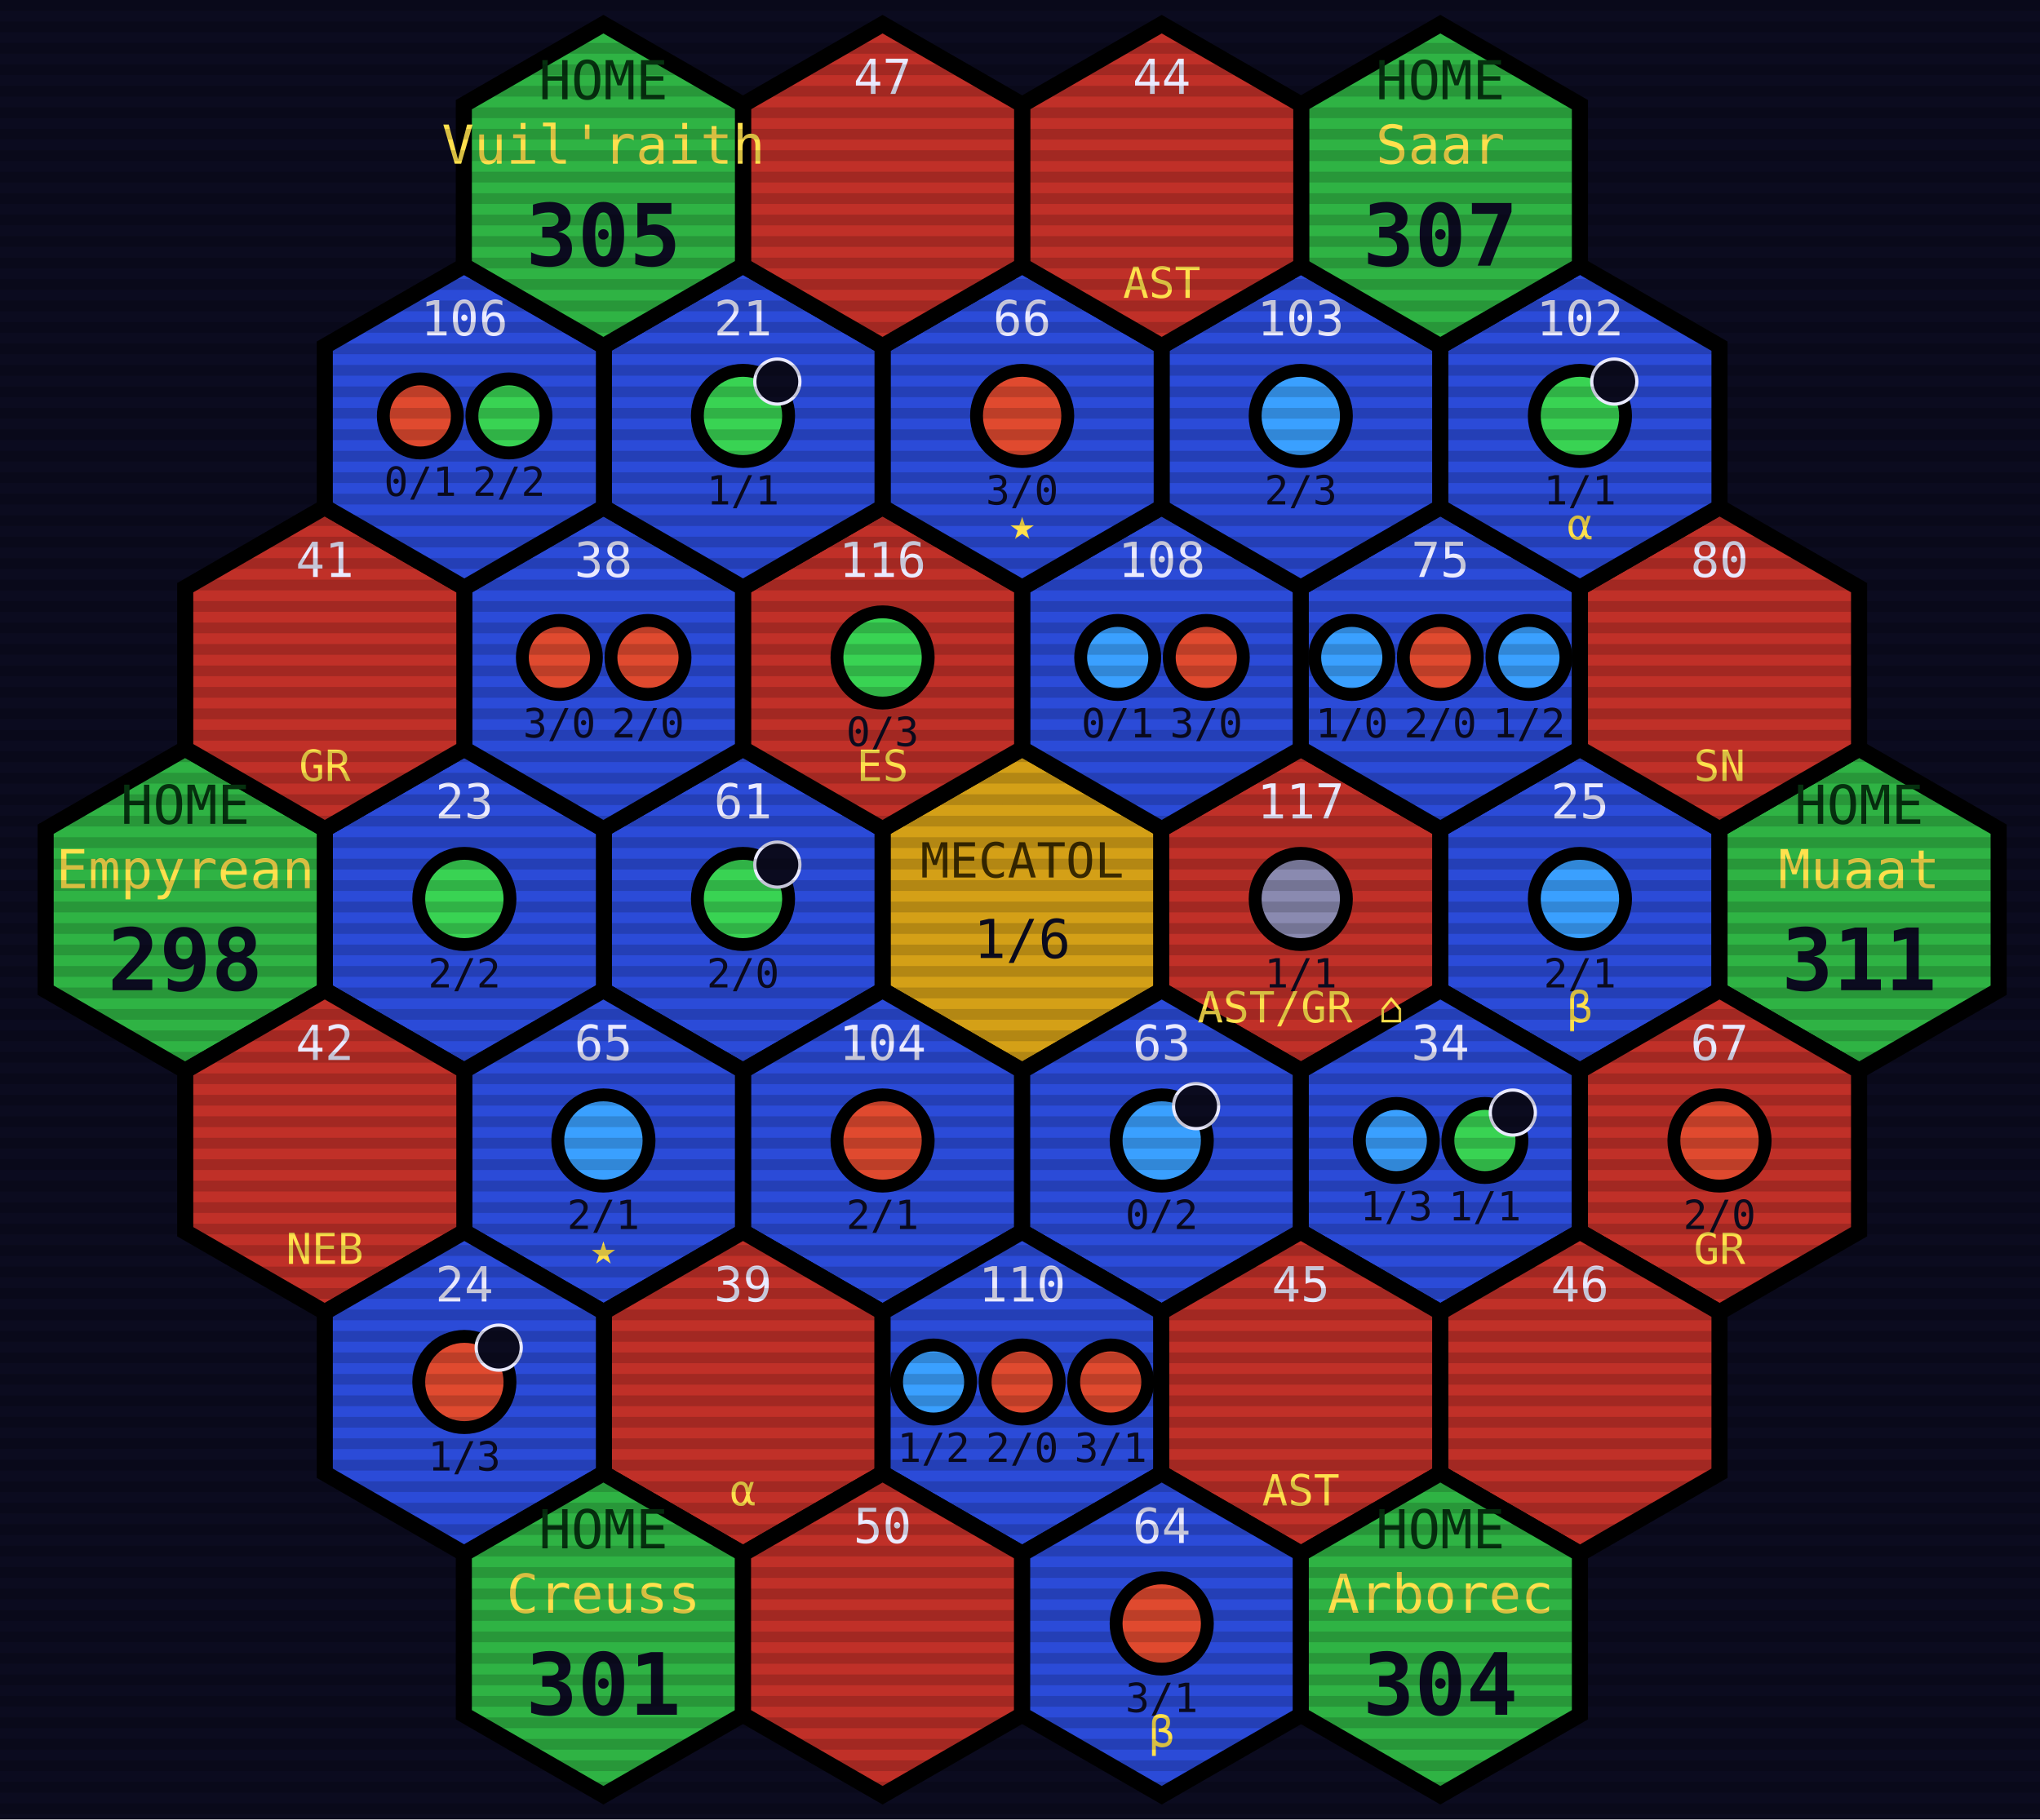
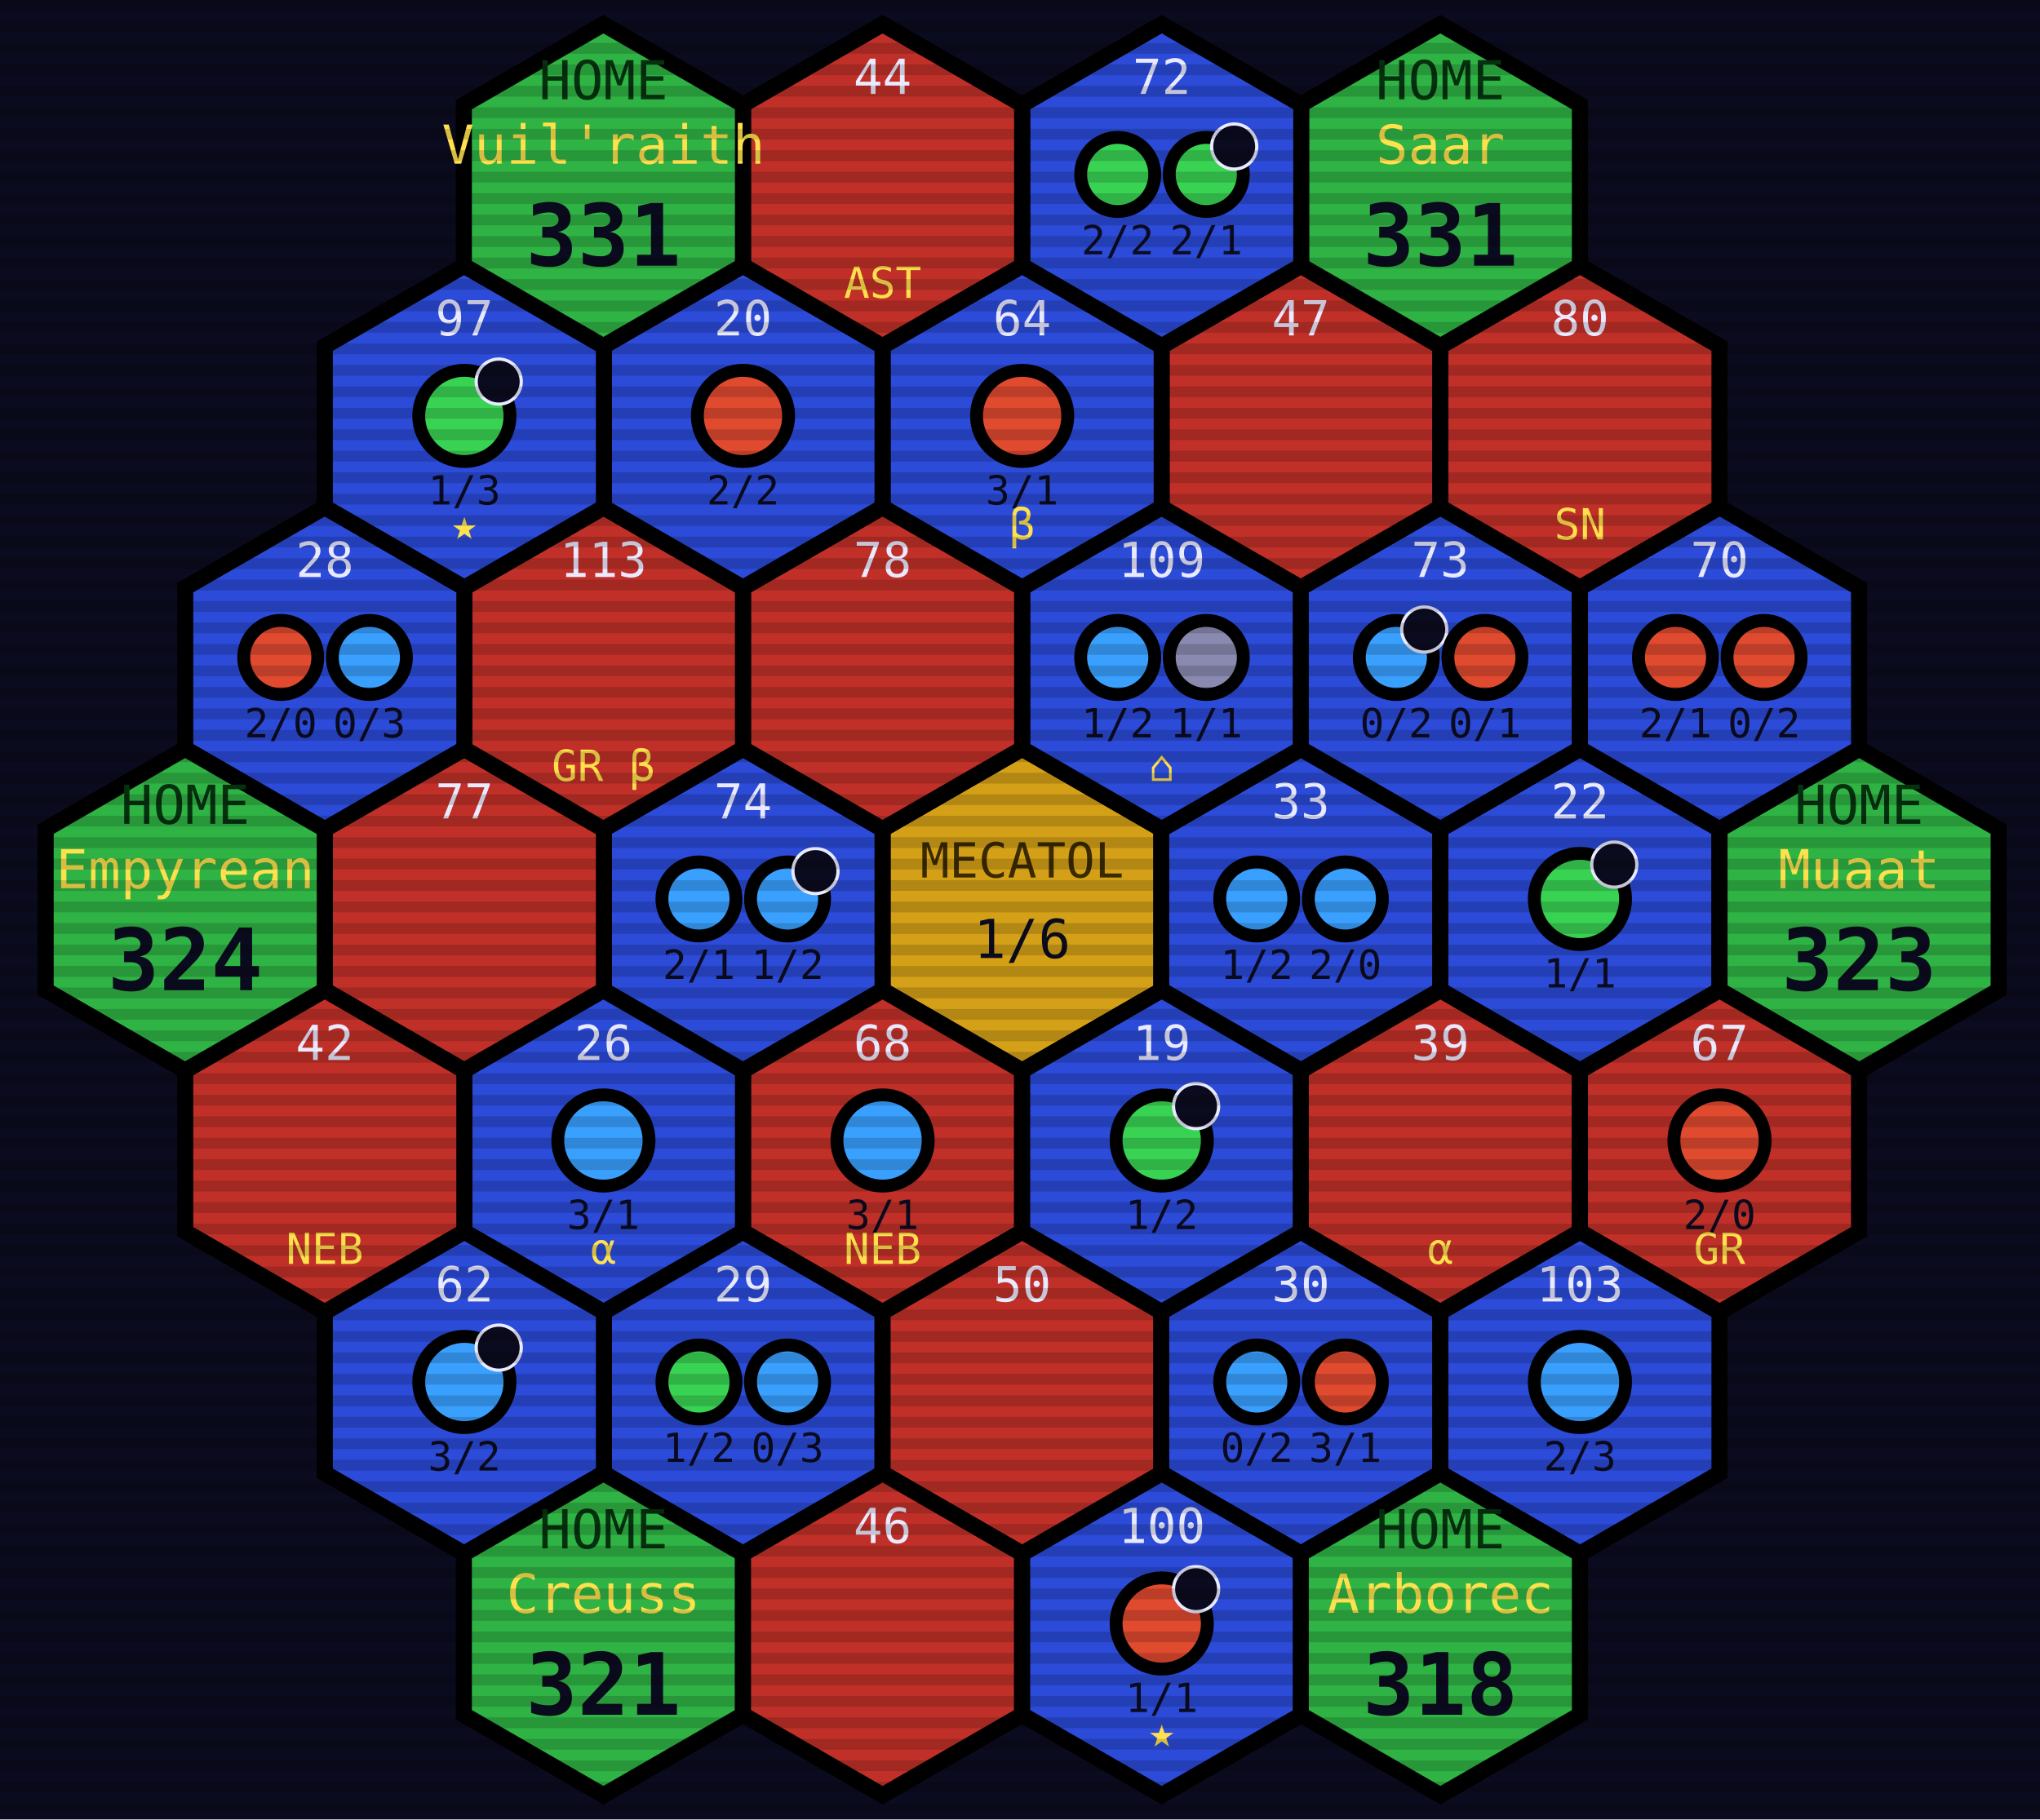
<svg xmlns="http://www.w3.org/2000/svg" width="380" height="339" viewBox="0 0 380 339">
  <defs>
    <pattern id="scan" width="4" height="4" patternUnits="userSpaceOnUse">
      <rect width="4" height="2" fill="#000000" opacity="0.16" />
    </pattern>
  </defs>
  <rect width="100%" height="100%" fill="#0b0b1f" />
  <polygon points="190.4,139.5 216.4,154.5 216.4,184.5 190.4,199.5 164.4,184.5 164.4,154.5" fill="#d4a017" stroke="#000000" stroke-width="3" />
-   <polygon points="242.3,139.5 268.3,154.5 268.3,184.5 242.3,199.5 216.3,184.5 216.3,154.5" fill="#c03028" stroke="#000000" stroke-width="3" />
+   <polygon points="242.3,139.5 268.3,154.5 268.3,184.5 242.3,199.5 216.3,184.5 216.3,154.5" fill="#2b4bd8" stroke="#000000" stroke-width="3" />
  <polygon points="216.4,94.5 242.4,109.5 242.4,139.5 216.4,154.5 190.4,139.5 190.4,109.5" fill="#2b4bd8" stroke="#000000" stroke-width="3" />
  <polygon points="138.4,139.5 164.4,154.5 164.4,184.5 138.4,199.5 112.4,184.5 112.4,154.5" fill="#2b4bd8" stroke="#000000" stroke-width="3" />
  <polygon points="164.4,94.5 190.4,109.5 190.4,139.5 164.4,154.5 138.4,139.5 138.4,109.5" fill="#c03028" stroke="#000000" stroke-width="3" />
-   <polygon points="164.4,184.5 190.4,199.5 190.4,229.5 164.4,244.5 138.4,229.5 138.4,199.5" fill="#2b4bd8" stroke="#000000" stroke-width="3" />
+   <polygon points="164.4,184.5 190.4,199.5 190.4,229.5 164.4,244.5 138.4,229.5 138.4,199.5" fill="#c03028" stroke="#000000" stroke-width="3" />
  <polygon points="216.4,184.5 242.4,199.5 242.4,229.5 216.4,244.5 190.4,229.5 190.4,199.5" fill="#2b4bd8" stroke="#000000" stroke-width="3" />
  <polygon points="294.3,139.5 320.3,154.5 320.3,184.5 294.3,199.5 268.3,184.5 268.3,154.5" fill="#2b4bd8" stroke="#000000" stroke-width="3" />
  <polygon points="268.3,94.5 294.3,109.5 294.3,139.5 268.3,154.5 242.3,139.5 242.3,109.5" fill="#2b4bd8" stroke="#000000" stroke-width="3" />
-   <polygon points="268.3,184.5 294.3,199.5 294.3,229.5 268.3,244.5 242.3,229.5 242.3,199.5" fill="#2b4bd8" stroke="#000000" stroke-width="3" />
-   <polygon points="242.3,49.5 268.3,64.5 268.3,94.5 242.3,109.5 216.3,94.5 216.3,64.5" fill="#2b4bd8" stroke="#000000" stroke-width="3" />
+   <polygon points="268.3,184.5 294.3,199.5 294.3,229.5 268.3,244.5 242.3,229.5 242.3,199.5" fill="#c03028" stroke="#000000" stroke-width="3" />
+   <polygon points="242.3,49.5 268.3,64.5 268.3,94.5 242.3,109.5 216.3,94.5 216.3,64.5" fill="#c03028" stroke="#000000" stroke-width="3" />
  <polygon points="190.4,49.5 216.4,64.5 216.4,94.5 190.4,109.5 164.4,94.5 164.4,64.5" fill="#2b4bd8" stroke="#000000" stroke-width="3" />
-   <polygon points="86.5,139.5 112.5,154.5 112.5,184.5 86.5,199.5 60.5,184.5 60.5,154.5" fill="#2b4bd8" stroke="#000000" stroke-width="3" />
-   <polygon points="112.4,94.5 138.4,109.5 138.4,139.5 112.4,154.5 86.4,139.5 86.4,109.5" fill="#2b4bd8" stroke="#000000" stroke-width="3" />
+   <polygon points="86.5,139.5 112.5,154.5 112.5,184.5 86.5,199.5 60.5,184.5 60.5,154.5" fill="#c03028" stroke="#000000" stroke-width="3" />
+   <polygon points="112.4,94.5 138.4,109.5 138.4,139.5 112.4,154.5 86.4,139.5 86.4,109.5" fill="#c03028" stroke="#000000" stroke-width="3" />
  <polygon points="112.4,184.5 138.4,199.5 138.4,229.5 112.4,244.5 86.4,229.5 86.4,199.5" fill="#2b4bd8" stroke="#000000" stroke-width="3" />
  <polygon points="138.4,49.5 164.4,64.5 164.4,94.5 138.4,109.5 112.4,94.5 112.4,64.5" fill="#2b4bd8" stroke="#000000" stroke-width="3" />
-   <polygon points="138.4,229.5 164.4,244.5 164.4,274.5 138.4,289.5 112.4,274.5 112.4,244.5" fill="#c03028" stroke="#000000" stroke-width="3" />
-   <polygon points="190.4,229.5 216.4,244.5 216.4,274.5 190.4,289.5 164.4,274.5 164.4,244.5" fill="#2b4bd8" stroke="#000000" stroke-width="3" />
-   <polygon points="242.3,229.5 268.3,244.5 268.3,274.5 242.3,289.5 216.3,274.5 216.3,244.5" fill="#c03028" stroke="#000000" stroke-width="3" />
+   <polygon points="138.4,229.5 164.4,244.5 164.4,274.5 138.4,289.5 112.4,274.5 112.4,244.5" fill="#2b4bd8" stroke="#000000" stroke-width="3" />
+   <polygon points="190.4,229.5 216.4,244.5 216.4,274.5 190.4,289.5 164.4,274.5 164.4,244.5" fill="#c03028" stroke="#000000" stroke-width="3" />
+   <polygon points="242.3,229.5 268.3,244.5 268.3,274.5 242.3,289.5 216.3,274.5 216.3,244.5" fill="#2b4bd8" stroke="#000000" stroke-width="3" />
  <polygon points="346.3,139.5 372.3,154.5 372.3,184.5 346.3,199.5 320.3,184.5 320.3,154.5" fill="#2fb344" stroke="#000000" stroke-width="3" />
-   <polygon points="320.3,94.5 346.3,109.5 346.3,139.5 320.3,154.5 294.3,139.5 294.3,109.5" fill="#c03028" stroke="#000000" stroke-width="3" />
+   <polygon points="320.3,94.5 346.3,109.5 346.3,139.5 320.3,154.5 294.3,139.5 294.3,109.5" fill="#2b4bd8" stroke="#000000" stroke-width="3" />
  <polygon points="320.3,184.5 346.3,199.5 346.3,229.5 320.3,244.5 294.3,229.5 294.3,199.5" fill="#c03028" stroke="#000000" stroke-width="3" />
-   <polygon points="294.3,49.5 320.3,64.5 320.3,94.5 294.3,109.5 268.3,94.5 268.3,64.5" fill="#2b4bd8" stroke="#000000" stroke-width="3" />
-   <polygon points="294.3,229.5 320.3,244.5 320.3,274.5 294.3,289.5 268.3,274.5 268.3,244.5" fill="#c03028" stroke="#000000" stroke-width="3" />
+   <polygon points="294.3,49.5 320.3,64.5 320.3,94.5 294.3,109.5 268.3,94.5 268.3,64.5" fill="#c03028" stroke="#000000" stroke-width="3" />
+   <polygon points="294.3,229.5 320.3,244.5 320.3,274.5 294.3,289.5 268.3,274.5 268.3,244.5" fill="#2b4bd8" stroke="#000000" stroke-width="3" />
  <polygon points="268.3,4.5 294.3,19.5 294.3,49.5 268.3,64.5 242.3,49.5 242.3,19.5" fill="#2fb344" stroke="#000000" stroke-width="3" />
-   <polygon points="216.4,4.5 242.4,19.5 242.4,49.5 216.4,64.5 190.4,49.5 190.4,19.5" fill="#c03028" stroke="#000000" stroke-width="3" />
+   <polygon points="216.4,4.5 242.4,19.5 242.4,49.5 216.4,64.5 190.4,49.5 190.4,19.5" fill="#2b4bd8" stroke="#000000" stroke-width="3" />
  <polygon points="164.4,4.5 190.4,19.5 190.4,49.5 164.4,64.5 138.4,49.5 138.4,19.5" fill="#c03028" stroke="#000000" stroke-width="3" />
  <polygon points="34.5,139.5 60.5,154.5 60.5,184.5 34.5,199.5 8.5,184.5 8.5,154.5" fill="#2fb344" stroke="#000000" stroke-width="3" />
-   <polygon points="60.5,94.5 86.5,109.5 86.5,139.5 60.5,154.5 34.5,139.5 34.5,109.5" fill="#c03028" stroke="#000000" stroke-width="3" />
+   <polygon points="60.5,94.5 86.5,109.5 86.5,139.5 60.5,154.5 34.5,139.5 34.5,109.5" fill="#2b4bd8" stroke="#000000" stroke-width="3" />
  <polygon points="60.5,184.5 86.5,199.5 86.5,229.5 60.5,244.5 34.5,229.5 34.5,199.5" fill="#c03028" stroke="#000000" stroke-width="3" />
  <polygon points="86.5,49.5 112.5,64.5 112.5,94.5 86.5,109.5 60.5,94.5 60.5,64.5" fill="#2b4bd8" stroke="#000000" stroke-width="3" />
  <polygon points="86.5,229.5 112.5,244.5 112.5,274.5 86.5,289.5 60.5,274.5 60.5,244.5" fill="#2b4bd8" stroke="#000000" stroke-width="3" />
  <polygon points="112.4,4.5 138.4,19.5 138.4,49.5 112.4,64.5 86.4,49.5 86.4,19.5" fill="#2fb344" stroke="#000000" stroke-width="3" />
  <polygon points="112.4,274.5 138.4,289.5 138.4,319.5 112.4,334.5 86.4,319.5 86.4,289.5" fill="#2fb344" stroke="#000000" stroke-width="3" />
  <polygon points="164.4,274.5 190.4,289.5 190.4,319.5 164.4,334.5 138.4,319.5 138.4,289.5" fill="#c03028" stroke="#000000" stroke-width="3" />
  <polygon points="216.4,274.5 242.4,289.5 242.4,319.5 216.4,334.5 190.4,319.5 190.4,289.5" fill="#2b4bd8" stroke="#000000" stroke-width="3" />
  <polygon points="268.3,274.5 294.3,289.5 294.3,319.5 268.3,334.5 242.3,319.5 242.3,289.5" fill="#2fb344" stroke="#000000" stroke-width="3" />
  <text x="190.4" y="163.5" font-size="9" fill="#3a2a00" text-anchor="middle" font-family="monospace">MECATOL</text>
  <text x="190.4" y="178.5" font-size="10" fill="#0b0b1f" text-anchor="middle" font-family="monospace">1/6</text>
-   <text x="242.3" y="152.5" font-size="9" fill="#eaeaff" text-anchor="middle" font-family="monospace">117</text>
-   <circle cx="242.3" cy="167.5" r="8.5" fill="#8a8ab0" stroke="#000000" stroke-width="2.40" />
-   <text x="242.3" y="184.0" font-size="7.5" fill="#0b0b1f" text-anchor="middle" font-family="monospace">1/1</text>
-   <text x="242.3" y="190.5" font-size="8" fill="#ffe14d" text-anchor="middle" font-family="monospace">AST/GR ⌂</text>
-   <text x="216.4" y="107.5" font-size="9" fill="#eaeaff" text-anchor="middle" font-family="monospace">108</text>
+   <text x="242.3" y="152.5" font-size="9" fill="#eaeaff" text-anchor="middle" font-family="monospace">33</text>
+   <circle cx="234.1" cy="167.5" r="6.9" fill="#3aa0ff" stroke="#000000" stroke-width="2.40" />
+   <text x="234.1" y="182.4" font-size="7.5" fill="#0b0b1f" text-anchor="middle" font-family="monospace">1/2</text>
+   <circle cx="250.6" cy="167.5" r="6.9" fill="#3aa0ff" stroke="#000000" stroke-width="2.40" />
+   <text x="250.6" y="182.4" font-size="7.5" fill="#0b0b1f" text-anchor="middle" font-family="monospace">2/0</text>
+   <text x="216.4" y="107.5" font-size="9" fill="#eaeaff" text-anchor="middle" font-family="monospace">109</text>
  <circle cx="208.2" cy="122.5" r="6.9" fill="#3aa0ff" stroke="#000000" stroke-width="2.40" />
-   <text x="208.2" y="137.4" font-size="7.5" fill="#0b0b1f" text-anchor="middle" font-family="monospace">0/1</text>
-   <circle cx="224.7" cy="122.5" r="6.9" fill="#e04a2f" stroke="#000000" stroke-width="2.40" />
-   <text x="224.7" y="137.4" font-size="7.5" fill="#0b0b1f" text-anchor="middle" font-family="monospace">3/0</text>
-   <text x="138.4" y="152.5" font-size="9" fill="#eaeaff" text-anchor="middle" font-family="monospace">61</text>
-   <circle cx="138.4" cy="167.5" r="8.5" fill="#39d353" stroke="#000000" stroke-width="2.40" />
-   <circle cx="144.8" cy="161.1" r="4.2" fill="#0b0b1f" stroke="#eaeaff" stroke-width="0.6" />
-   <text x="144.8" y="163.3" font-size="6" fill="#0b0b1f" text-anchor="middle" font-family="monospace">R</text>
-   <text x="138.4" y="184.0" font-size="7.5" fill="#0b0b1f" text-anchor="middle" font-family="monospace">2/0</text>
-   <text x="164.4" y="107.5" font-size="9" fill="#eaeaff" text-anchor="middle" font-family="monospace">116</text>
-   <circle cx="164.4" cy="122.5" r="8.5" fill="#39d353" stroke="#000000" stroke-width="2.40" />
-   <text x="164.4" y="139.0" font-size="7.5" fill="#0b0b1f" text-anchor="middle" font-family="monospace">0/3</text>
-   <text x="164.4" y="145.5" font-size="8" fill="#ffe14d" text-anchor="middle" font-family="monospace">ES</text>
-   <text x="164.4" y="197.5" font-size="9" fill="#eaeaff" text-anchor="middle" font-family="monospace">104</text>
-   <circle cx="164.4" cy="212.5" r="8.5" fill="#e04a2f" stroke="#000000" stroke-width="2.40" />
-   <text x="164.4" y="229.0" font-size="7.5" fill="#0b0b1f" text-anchor="middle" font-family="monospace">2/1</text>
-   <text x="216.4" y="197.5" font-size="9" fill="#eaeaff" text-anchor="middle" font-family="monospace">63</text>
-   <circle cx="216.4" cy="212.5" r="8.5" fill="#3aa0ff" stroke="#000000" stroke-width="2.40" />
+   <text x="208.2" y="137.4" font-size="7.5" fill="#0b0b1f" text-anchor="middle" font-family="monospace">1/2</text>
+   <circle cx="224.7" cy="122.5" r="6.9" fill="#8a8ab0" stroke="#000000" stroke-width="2.40" />
+   <text x="224.7" y="137.4" font-size="7.5" fill="#0b0b1f" text-anchor="middle" font-family="monospace">1/1</text>
+   <text x="216.4" y="145.5" font-size="8" fill="#ffe14d" text-anchor="middle" font-family="monospace">⌂</text>
+   <text x="138.4" y="152.5" font-size="9" fill="#eaeaff" text-anchor="middle" font-family="monospace">74</text>
+   <circle cx="130.2" cy="167.5" r="6.9" fill="#3aa0ff" stroke="#000000" stroke-width="2.40" />
+   <text x="130.2" y="182.4" font-size="7.5" fill="#0b0b1f" text-anchor="middle" font-family="monospace">2/1</text>
+   <circle cx="146.7" cy="167.5" r="6.9" fill="#3aa0ff" stroke="#000000" stroke-width="2.40" />
+   <circle cx="151.9" cy="162.3" r="4.2" fill="#0b0b1f" stroke="#eaeaff" stroke-width="0.6" />
+   <text x="151.9" y="164.5" font-size="6" fill="#0b0b1f" text-anchor="middle" font-family="monospace">B</text>
+   <text x="146.7" y="182.4" font-size="7.5" fill="#0b0b1f" text-anchor="middle" font-family="monospace">1/2</text>
+   <text x="164.4" y="107.5" font-size="9" fill="#eaeaff" text-anchor="middle" font-family="monospace">78</text>
+   <text x="164.4" y="197.5" font-size="9" fill="#eaeaff" text-anchor="middle" font-family="monospace">68</text>
+   <circle cx="164.4" cy="212.5" r="8.5" fill="#3aa0ff" stroke="#000000" stroke-width="2.40" />
+   <text x="164.4" y="229.0" font-size="7.5" fill="#0b0b1f" text-anchor="middle" font-family="monospace">3/1</text>
+   <text x="164.4" y="235.5" font-size="8" fill="#ffe14d" text-anchor="middle" font-family="monospace">NEB</text>
+   <text x="216.4" y="197.5" font-size="9" fill="#eaeaff" text-anchor="middle" font-family="monospace">19</text>
+   <circle cx="216.4" cy="212.5" r="8.5" fill="#39d353" stroke="#000000" stroke-width="2.40" />
  <circle cx="222.8" cy="206.1" r="4.2" fill="#0b0b1f" stroke="#eaeaff" stroke-width="0.6" />
-   <text x="222.8" y="208.3" font-size="6" fill="#0b0b1f" text-anchor="middle" font-family="monospace">G</text>
-   <text x="216.4" y="229.0" font-size="7.5" fill="#0b0b1f" text-anchor="middle" font-family="monospace">0/2</text>
-   <text x="294.3" y="152.5" font-size="9" fill="#eaeaff" text-anchor="middle" font-family="monospace">25</text>
-   <circle cx="294.3" cy="167.5" r="8.5" fill="#3aa0ff" stroke="#000000" stroke-width="2.40" />
-   <text x="294.3" y="184.0" font-size="7.5" fill="#0b0b1f" text-anchor="middle" font-family="monospace">2/1</text>
-   <text x="294.3" y="190.5" font-size="8" fill="#ffe14d" text-anchor="middle" font-family="monospace">β</text>
-   <text x="268.3" y="107.5" font-size="9" fill="#eaeaff" text-anchor="middle" font-family="monospace">75</text>
-   <circle cx="251.8" cy="122.5" r="6.9" fill="#3aa0ff" stroke="#000000" stroke-width="2.40" />
-   <text x="251.8" y="137.4" font-size="7.5" fill="#0b0b1f" text-anchor="middle" font-family="monospace">1/0</text>
-   <circle cx="268.3" cy="122.5" r="6.9" fill="#e04a2f" stroke="#000000" stroke-width="2.40" />
-   <text x="268.3" y="137.4" font-size="7.5" fill="#0b0b1f" text-anchor="middle" font-family="monospace">2/0</text>
-   <circle cx="284.8" cy="122.5" r="6.9" fill="#3aa0ff" stroke="#000000" stroke-width="2.40" />
-   <text x="284.8" y="137.4" font-size="7.5" fill="#0b0b1f" text-anchor="middle" font-family="monospace">1/2</text>
-   <text x="268.3" y="197.5" font-size="9" fill="#eaeaff" text-anchor="middle" font-family="monospace">34</text>
-   <circle cx="260.1" cy="212.5" r="6.9" fill="#3aa0ff" stroke="#000000" stroke-width="2.40" />
-   <text x="260.1" y="227.4" font-size="7.5" fill="#0b0b1f" text-anchor="middle" font-family="monospace">1/3</text>
-   <circle cx="276.6" cy="212.5" r="6.9" fill="#39d353" stroke="#000000" stroke-width="2.40" />
-   <circle cx="281.8" cy="207.3" r="4.2" fill="#0b0b1f" stroke="#eaeaff" stroke-width="0.6" />
-   <text x="281.8" y="209.5" font-size="6" fill="#0b0b1f" text-anchor="middle" font-family="monospace">B</text>
-   <text x="276.6" y="227.4" font-size="7.5" fill="#0b0b1f" text-anchor="middle" font-family="monospace">1/1</text>
-   <text x="242.3" y="62.5" font-size="9" fill="#eaeaff" text-anchor="middle" font-family="monospace">103</text>
-   <circle cx="242.3" cy="77.5" r="8.5" fill="#3aa0ff" stroke="#000000" stroke-width="2.40" />
-   <text x="242.3" y="94.0" font-size="7.5" fill="#0b0b1f" text-anchor="middle" font-family="monospace">2/3</text>
-   <text x="190.4" y="62.5" font-size="9" fill="#eaeaff" text-anchor="middle" font-family="monospace">66</text>
+   <text x="222.8" y="208.3" font-size="6" fill="#0b0b1f" text-anchor="middle" font-family="monospace">Y</text>
+   <text x="216.4" y="229.0" font-size="7.5" fill="#0b0b1f" text-anchor="middle" font-family="monospace">1/2</text>
+   <text x="294.3" y="152.5" font-size="9" fill="#eaeaff" text-anchor="middle" font-family="monospace">22</text>
+   <circle cx="294.3" cy="167.5" r="8.5" fill="#39d353" stroke="#000000" stroke-width="2.40" />
+   <circle cx="300.7" cy="161.1" r="4.2" fill="#0b0b1f" stroke="#eaeaff" stroke-width="0.6" />
+   <text x="300.7" y="163.3" font-size="6" fill="#0b0b1f" text-anchor="middle" font-family="monospace">G</text>
+   <text x="294.3" y="184.0" font-size="7.5" fill="#0b0b1f" text-anchor="middle" font-family="monospace">1/1</text>
+   <text x="268.3" y="107.5" font-size="9" fill="#eaeaff" text-anchor="middle" font-family="monospace">73</text>
+   <circle cx="260.1" cy="122.5" r="6.9" fill="#3aa0ff" stroke="#000000" stroke-width="2.40" />
+   <circle cx="265.3" cy="117.3" r="4.2" fill="#0b0b1f" stroke="#eaeaff" stroke-width="0.6" />
+   <text x="265.3" y="119.5" font-size="6" fill="#0b0b1f" text-anchor="middle" font-family="monospace">Y</text>
+   <text x="260.1" y="137.4" font-size="7.5" fill="#0b0b1f" text-anchor="middle" font-family="monospace">0/2</text>
+   <circle cx="276.6" cy="122.5" r="6.9" fill="#e04a2f" stroke="#000000" stroke-width="2.40" />
+   <text x="276.6" y="137.4" font-size="7.5" fill="#0b0b1f" text-anchor="middle" font-family="monospace">0/1</text>
+   <text x="268.3" y="197.5" font-size="9" fill="#eaeaff" text-anchor="middle" font-family="monospace">39</text>
+   <text x="268.3" y="235.5" font-size="8" fill="#ffe14d" text-anchor="middle" font-family="monospace">α</text>
+   <text x="242.3" y="62.5" font-size="9" fill="#eaeaff" text-anchor="middle" font-family="monospace">47</text>
+   <text x="190.4" y="62.5" font-size="9" fill="#eaeaff" text-anchor="middle" font-family="monospace">64</text>
  <circle cx="190.4" cy="77.5" r="8.5" fill="#e04a2f" stroke="#000000" stroke-width="2.40" />
-   <text x="190.4" y="94.0" font-size="7.5" fill="#0b0b1f" text-anchor="middle" font-family="monospace">3/0</text>
-   <text x="190.4" y="100.5" font-size="8" fill="#ffe14d" text-anchor="middle" font-family="monospace">★</text>
-   <text x="86.5" y="152.5" font-size="9" fill="#eaeaff" text-anchor="middle" font-family="monospace">23</text>
-   <circle cx="86.5" cy="167.5" r="8.5" fill="#39d353" stroke="#000000" stroke-width="2.40" />
-   <text x="86.5" y="184.0" font-size="7.5" fill="#0b0b1f" text-anchor="middle" font-family="monospace">2/2</text>
-   <text x="112.4" y="107.5" font-size="9" fill="#eaeaff" text-anchor="middle" font-family="monospace">38</text>
-   <circle cx="104.2" cy="122.5" r="6.9" fill="#e04a2f" stroke="#000000" stroke-width="2.40" />
-   <text x="104.2" y="137.4" font-size="7.5" fill="#0b0b1f" text-anchor="middle" font-family="monospace">3/0</text>
-   <circle cx="120.7" cy="122.5" r="6.9" fill="#e04a2f" stroke="#000000" stroke-width="2.40" />
-   <text x="120.7" y="137.4" font-size="7.5" fill="#0b0b1f" text-anchor="middle" font-family="monospace">2/0</text>
-   <text x="112.4" y="197.5" font-size="9" fill="#eaeaff" text-anchor="middle" font-family="monospace">65</text>
+   <text x="190.4" y="94.0" font-size="7.5" fill="#0b0b1f" text-anchor="middle" font-family="monospace">3/1</text>
+   <text x="190.4" y="100.5" font-size="8" fill="#ffe14d" text-anchor="middle" font-family="monospace">β</text>
+   <text x="86.5" y="152.5" font-size="9" fill="#eaeaff" text-anchor="middle" font-family="monospace">77</text>
+   <text x="112.4" y="107.5" font-size="9" fill="#eaeaff" text-anchor="middle" font-family="monospace">113</text>
+   <text x="112.4" y="145.5" font-size="8" fill="#ffe14d" text-anchor="middle" font-family="monospace">GR β</text>
+   <text x="112.4" y="197.5" font-size="9" fill="#eaeaff" text-anchor="middle" font-family="monospace">26</text>
  <circle cx="112.4" cy="212.5" r="8.5" fill="#3aa0ff" stroke="#000000" stroke-width="2.40" />
-   <text x="112.4" y="229.0" font-size="7.5" fill="#0b0b1f" text-anchor="middle" font-family="monospace">2/1</text>
-   <text x="112.4" y="235.5" font-size="8" fill="#ffe14d" text-anchor="middle" font-family="monospace">★</text>
-   <text x="138.4" y="62.5" font-size="9" fill="#eaeaff" text-anchor="middle" font-family="monospace">21</text>
-   <circle cx="138.4" cy="77.5" r="8.5" fill="#39d353" stroke="#000000" stroke-width="2.40" />
-   <circle cx="144.8" cy="71.1" r="4.2" fill="#0b0b1f" stroke="#eaeaff" stroke-width="0.6" />
-   <text x="144.8" y="73.3" font-size="6" fill="#0b0b1f" text-anchor="middle" font-family="monospace">B</text>
-   <text x="138.4" y="94.0" font-size="7.5" fill="#0b0b1f" text-anchor="middle" font-family="monospace">1/1</text>
-   <text x="138.4" y="242.5" font-size="9" fill="#eaeaff" text-anchor="middle" font-family="monospace">39</text>
-   <text x="138.4" y="280.5" font-size="8" fill="#ffe14d" text-anchor="middle" font-family="monospace">α</text>
-   <text x="190.4" y="242.5" font-size="9" fill="#eaeaff" text-anchor="middle" font-family="monospace">110</text>
-   <circle cx="173.9" cy="257.5" r="6.9" fill="#3aa0ff" stroke="#000000" stroke-width="2.40" />
-   <text x="173.9" y="272.4" font-size="7.5" fill="#0b0b1f" text-anchor="middle" font-family="monospace">1/2</text>
-   <circle cx="190.4" cy="257.5" r="6.9" fill="#e04a2f" stroke="#000000" stroke-width="2.40" />
-   <text x="190.4" y="272.4" font-size="7.5" fill="#0b0b1f" text-anchor="middle" font-family="monospace">2/0</text>
-   <circle cx="206.9" cy="257.5" r="6.9" fill="#e04a2f" stroke="#000000" stroke-width="2.40" />
-   <text x="206.9" y="272.4" font-size="7.5" fill="#0b0b1f" text-anchor="middle" font-family="monospace">3/1</text>
-   <text x="242.3" y="242.5" font-size="9" fill="#eaeaff" text-anchor="middle" font-family="monospace">45</text>
-   <text x="242.3" y="280.5" font-size="8" fill="#ffe14d" text-anchor="middle" font-family="monospace">AST</text>
+   <text x="112.4" y="229.0" font-size="7.5" fill="#0b0b1f" text-anchor="middle" font-family="monospace">3/1</text>
+   <text x="112.4" y="235.5" font-size="8" fill="#ffe14d" text-anchor="middle" font-family="monospace">α</text>
+   <text x="138.4" y="62.5" font-size="9" fill="#eaeaff" text-anchor="middle" font-family="monospace">20</text>
+   <circle cx="138.4" cy="77.5" r="8.5" fill="#e04a2f" stroke="#000000" stroke-width="2.40" />
+   <text x="138.4" y="94.0" font-size="7.5" fill="#0b0b1f" text-anchor="middle" font-family="monospace">2/2</text>
+   <text x="138.4" y="242.5" font-size="9" fill="#eaeaff" text-anchor="middle" font-family="monospace">29</text>
+   <circle cx="130.2" cy="257.5" r="6.9" fill="#39d353" stroke="#000000" stroke-width="2.40" />
+   <text x="130.2" y="272.4" font-size="7.5" fill="#0b0b1f" text-anchor="middle" font-family="monospace">1/2</text>
+   <circle cx="146.7" cy="257.5" r="6.9" fill="#3aa0ff" stroke="#000000" stroke-width="2.40" />
+   <text x="146.7" y="272.4" font-size="7.5" fill="#0b0b1f" text-anchor="middle" font-family="monospace">0/3</text>
+   <text x="190.4" y="242.5" font-size="9" fill="#eaeaff" text-anchor="middle" font-family="monospace">50</text>
+   <text x="242.3" y="242.5" font-size="9" fill="#eaeaff" text-anchor="middle" font-family="monospace">30</text>
+   <circle cx="234.1" cy="257.5" r="6.9" fill="#3aa0ff" stroke="#000000" stroke-width="2.40" />
+   <text x="234.1" y="272.4" font-size="7.5" fill="#0b0b1f" text-anchor="middle" font-family="monospace">0/2</text>
+   <circle cx="250.6" cy="257.5" r="6.9" fill="#e04a2f" stroke="#000000" stroke-width="2.40" />
+   <text x="250.6" y="272.4" font-size="7.5" fill="#0b0b1f" text-anchor="middle" font-family="monospace">3/1</text>
  <text x="346.3" y="153.5" font-size="10" fill="#06310f" text-anchor="middle" font-family="monospace">HOME</text>
  <text x="346.3" y="165.5" font-size="10" fill="#ffe14d" text-anchor="middle" font-family="monospace">Muaat</text>
-   <text x="346.3" y="184.5" font-size="16" fill="#0b0b1f" text-anchor="middle" font-family="monospace" font-weight="bold">311</text>
-   <text x="320.3" y="107.5" font-size="9" fill="#eaeaff" text-anchor="middle" font-family="monospace">80</text>
-   <text x="320.3" y="145.5" font-size="8" fill="#ffe14d" text-anchor="middle" font-family="monospace">SN</text>
+   <text x="346.3" y="184.5" font-size="16" fill="#0b0b1f" text-anchor="middle" font-family="monospace" font-weight="bold">323</text>
+   <text x="320.3" y="107.5" font-size="9" fill="#eaeaff" text-anchor="middle" font-family="monospace">70</text>
+   <circle cx="312.1" cy="122.5" r="6.9" fill="#e04a2f" stroke="#000000" stroke-width="2.40" />
+   <text x="312.1" y="137.4" font-size="7.5" fill="#0b0b1f" text-anchor="middle" font-family="monospace">2/1</text>
+   <circle cx="328.6" cy="122.5" r="6.9" fill="#e04a2f" stroke="#000000" stroke-width="2.40" />
+   <text x="328.6" y="137.4" font-size="7.5" fill="#0b0b1f" text-anchor="middle" font-family="monospace">0/2</text>
  <text x="320.3" y="197.5" font-size="9" fill="#eaeaff" text-anchor="middle" font-family="monospace">67</text>
  <circle cx="320.3" cy="212.5" r="8.5" fill="#e04a2f" stroke="#000000" stroke-width="2.40" />
  <text x="320.3" y="229.0" font-size="7.5" fill="#0b0b1f" text-anchor="middle" font-family="monospace">2/0</text>
  <text x="320.3" y="235.5" font-size="8" fill="#ffe14d" text-anchor="middle" font-family="monospace">GR</text>
-   <text x="294.3" y="62.5" font-size="9" fill="#eaeaff" text-anchor="middle" font-family="monospace">102</text>
-   <circle cx="294.3" cy="77.5" r="8.5" fill="#39d353" stroke="#000000" stroke-width="2.40" />
-   <circle cx="300.7" cy="71.1" r="4.2" fill="#0b0b1f" stroke="#eaeaff" stroke-width="0.6" />
-   <text x="300.7" y="73.3" font-size="6" fill="#0b0b1f" text-anchor="middle" font-family="monospace">B</text>
-   <text x="294.3" y="94.0" font-size="7.5" fill="#0b0b1f" text-anchor="middle" font-family="monospace">1/1</text>
-   <text x="294.3" y="100.5" font-size="8" fill="#ffe14d" text-anchor="middle" font-family="monospace">α</text>
-   <text x="294.3" y="242.5" font-size="9" fill="#eaeaff" text-anchor="middle" font-family="monospace">46</text>
+   <text x="294.3" y="62.5" font-size="9" fill="#eaeaff" text-anchor="middle" font-family="monospace">80</text>
+   <text x="294.3" y="100.5" font-size="8" fill="#ffe14d" text-anchor="middle" font-family="monospace">SN</text>
+   <text x="294.3" y="242.5" font-size="9" fill="#eaeaff" text-anchor="middle" font-family="monospace">103</text>
+   <circle cx="294.3" cy="257.5" r="8.5" fill="#3aa0ff" stroke="#000000" stroke-width="2.40" />
+   <text x="294.3" y="274.0" font-size="7.5" fill="#0b0b1f" text-anchor="middle" font-family="monospace">2/3</text>
  <text x="268.3" y="18.5" font-size="10" fill="#06310f" text-anchor="middle" font-family="monospace">HOME</text>
  <text x="268.3" y="30.5" font-size="10" fill="#ffe14d" text-anchor="middle" font-family="monospace">Saar</text>
-   <text x="268.3" y="49.5" font-size="16" fill="#0b0b1f" text-anchor="middle" font-family="monospace" font-weight="bold">307</text>
-   <text x="216.4" y="17.5" font-size="9" fill="#eaeaff" text-anchor="middle" font-family="monospace">44</text>
-   <text x="216.4" y="55.5" font-size="8" fill="#ffe14d" text-anchor="middle" font-family="monospace">AST</text>
-   <text x="164.4" y="17.5" font-size="9" fill="#eaeaff" text-anchor="middle" font-family="monospace">47</text>
+   <text x="268.3" y="49.5" font-size="16" fill="#0b0b1f" text-anchor="middle" font-family="monospace" font-weight="bold">331</text>
+   <text x="216.4" y="17.5" font-size="9" fill="#eaeaff" text-anchor="middle" font-family="monospace">72</text>
+   <circle cx="208.2" cy="32.5" r="6.9" fill="#39d353" stroke="#000000" stroke-width="2.40" />
+   <text x="208.2" y="47.4" font-size="7.5" fill="#0b0b1f" text-anchor="middle" font-family="monospace">2/2</text>
+   <circle cx="224.7" cy="32.5" r="6.9" fill="#39d353" stroke="#000000" stroke-width="2.40" />
+   <circle cx="229.9" cy="27.3" r="4.2" fill="#0b0b1f" stroke="#eaeaff" stroke-width="0.6" />
+   <text x="229.9" y="29.5" font-size="6" fill="#0b0b1f" text-anchor="middle" font-family="monospace">R</text>
+   <text x="224.7" y="47.4" font-size="7.5" fill="#0b0b1f" text-anchor="middle" font-family="monospace">2/1</text>
+   <text x="164.4" y="17.5" font-size="9" fill="#eaeaff" text-anchor="middle" font-family="monospace">44</text>
+   <text x="164.4" y="55.5" font-size="8" fill="#ffe14d" text-anchor="middle" font-family="monospace">AST</text>
  <text x="34.5" y="153.5" font-size="10" fill="#06310f" text-anchor="middle" font-family="monospace">HOME</text>
  <text x="34.5" y="165.5" font-size="10" fill="#ffe14d" text-anchor="middle" font-family="monospace">Empyrean</text>
-   <text x="34.5" y="184.5" font-size="16" fill="#0b0b1f" text-anchor="middle" font-family="monospace" font-weight="bold">298</text>
-   <text x="60.5" y="107.5" font-size="9" fill="#eaeaff" text-anchor="middle" font-family="monospace">41</text>
-   <text x="60.5" y="145.5" font-size="8" fill="#ffe14d" text-anchor="middle" font-family="monospace">GR</text>
+   <text x="34.5" y="184.5" font-size="16" fill="#0b0b1f" text-anchor="middle" font-family="monospace" font-weight="bold">324</text>
+   <text x="60.5" y="107.5" font-size="9" fill="#eaeaff" text-anchor="middle" font-family="monospace">28</text>
+   <circle cx="52.3" cy="122.5" r="6.9" fill="#e04a2f" stroke="#000000" stroke-width="2.40" />
+   <text x="52.3" y="137.4" font-size="7.5" fill="#0b0b1f" text-anchor="middle" font-family="monospace">2/0</text>
+   <circle cx="68.8" cy="122.5" r="6.9" fill="#3aa0ff" stroke="#000000" stroke-width="2.40" />
+   <text x="68.8" y="137.4" font-size="7.5" fill="#0b0b1f" text-anchor="middle" font-family="monospace">0/3</text>
  <text x="60.5" y="197.5" font-size="9" fill="#eaeaff" text-anchor="middle" font-family="monospace">42</text>
  <text x="60.5" y="235.5" font-size="8" fill="#ffe14d" text-anchor="middle" font-family="monospace">NEB</text>
-   <text x="86.5" y="62.5" font-size="9" fill="#eaeaff" text-anchor="middle" font-family="monospace">106</text>
-   <circle cx="78.3" cy="77.5" r="6.9" fill="#e04a2f" stroke="#000000" stroke-width="2.40" />
-   <text x="78.3" y="92.4" font-size="7.5" fill="#0b0b1f" text-anchor="middle" font-family="monospace">0/1</text>
-   <circle cx="94.8" cy="77.5" r="6.9" fill="#39d353" stroke="#000000" stroke-width="2.40" />
-   <text x="94.8" y="92.4" font-size="7.5" fill="#0b0b1f" text-anchor="middle" font-family="monospace">2/2</text>
-   <text x="86.5" y="242.5" font-size="9" fill="#eaeaff" text-anchor="middle" font-family="monospace">24</text>
-   <circle cx="86.5" cy="257.5" r="8.5" fill="#e04a2f" stroke="#000000" stroke-width="2.40" />
+   <text x="86.5" y="62.5" font-size="9" fill="#eaeaff" text-anchor="middle" font-family="monospace">97</text>
+   <circle cx="86.5" cy="77.5" r="8.5" fill="#39d353" stroke="#000000" stroke-width="2.40" />
+   <circle cx="92.9" cy="71.1" r="4.2" fill="#0b0b1f" stroke="#eaeaff" stroke-width="0.6" />
+   <text x="92.9" y="73.3" font-size="6" fill="#0b0b1f" text-anchor="middle" font-family="monospace">G</text>
+   <text x="86.5" y="94.0" font-size="7.5" fill="#0b0b1f" text-anchor="middle" font-family="monospace">1/3</text>
+   <text x="86.5" y="100.5" font-size="8" fill="#ffe14d" text-anchor="middle" font-family="monospace">★</text>
+   <text x="86.5" y="242.5" font-size="9" fill="#eaeaff" text-anchor="middle" font-family="monospace">62</text>
+   <circle cx="86.5" cy="257.5" r="8.5" fill="#3aa0ff" stroke="#000000" stroke-width="2.40" />
  <circle cx="92.9" cy="251.1" r="4.2" fill="#0b0b1f" stroke="#eaeaff" stroke-width="0.6" />
-   <text x="92.9" y="253.3" font-size="6" fill="#0b0b1f" text-anchor="middle" font-family="monospace">R</text>
-   <text x="86.5" y="274.0" font-size="7.5" fill="#0b0b1f" text-anchor="middle" font-family="monospace">1/3</text>
+   <text x="92.9" y="253.3" font-size="6" fill="#0b0b1f" text-anchor="middle" font-family="monospace">Y</text>
+   <text x="86.5" y="274.0" font-size="7.5" fill="#0b0b1f" text-anchor="middle" font-family="monospace">3/2</text>
  <text x="112.4" y="18.5" font-size="10" fill="#06310f" text-anchor="middle" font-family="monospace">HOME</text>
  <text x="112.4" y="30.5" font-size="10" fill="#ffe14d" text-anchor="middle" font-family="monospace">Vuil'raith</text>
-   <text x="112.4" y="49.5" font-size="16" fill="#0b0b1f" text-anchor="middle" font-family="monospace" font-weight="bold">305</text>
+   <text x="112.4" y="49.5" font-size="16" fill="#0b0b1f" text-anchor="middle" font-family="monospace" font-weight="bold">331</text>
  <text x="112.4" y="288.5" font-size="10" fill="#06310f" text-anchor="middle" font-family="monospace">HOME</text>
  <text x="112.4" y="300.5" font-size="10" fill="#ffe14d" text-anchor="middle" font-family="monospace">Creuss</text>
-   <text x="112.4" y="319.5" font-size="16" fill="#0b0b1f" text-anchor="middle" font-family="monospace" font-weight="bold">301</text>
-   <text x="164.4" y="287.5" font-size="9" fill="#eaeaff" text-anchor="middle" font-family="monospace">50</text>
-   <text x="216.4" y="287.5" font-size="9" fill="#eaeaff" text-anchor="middle" font-family="monospace">64</text>
+   <text x="112.4" y="319.5" font-size="16" fill="#0b0b1f" text-anchor="middle" font-family="monospace" font-weight="bold">321</text>
+   <text x="164.4" y="287.5" font-size="9" fill="#eaeaff" text-anchor="middle" font-family="monospace">46</text>
+   <text x="216.4" y="287.5" font-size="9" fill="#eaeaff" text-anchor="middle" font-family="monospace">100</text>
  <circle cx="216.4" cy="302.5" r="8.5" fill="#e04a2f" stroke="#000000" stroke-width="2.40" />
-   <text x="216.4" y="319.0" font-size="7.5" fill="#0b0b1f" text-anchor="middle" font-family="monospace">3/1</text>
-   <text x="216.4" y="325.5" font-size="8" fill="#ffe14d" text-anchor="middle" font-family="monospace">β</text>
+   <circle cx="222.8" cy="296.1" r="4.2" fill="#0b0b1f" stroke="#eaeaff" stroke-width="0.6" />
+   <text x="222.8" y="298.3" font-size="6" fill="#0b0b1f" text-anchor="middle" font-family="monospace">B</text>
+   <text x="216.4" y="319.0" font-size="7.5" fill="#0b0b1f" text-anchor="middle" font-family="monospace">1/1</text>
+   <text x="216.4" y="325.5" font-size="8" fill="#ffe14d" text-anchor="middle" font-family="monospace">★</text>
  <text x="268.3" y="288.5" font-size="10" fill="#06310f" text-anchor="middle" font-family="monospace">HOME</text>
  <text x="268.3" y="300.5" font-size="10" fill="#ffe14d" text-anchor="middle" font-family="monospace">Arborec</text>
-   <text x="268.3" y="319.5" font-size="16" fill="#0b0b1f" text-anchor="middle" font-family="monospace" font-weight="bold">304</text>
+   <text x="268.3" y="319.5" font-size="16" fill="#0b0b1f" text-anchor="middle" font-family="monospace" font-weight="bold">318</text>
  <rect width="100%" height="100%" fill="url(#scan)" />
</svg>
